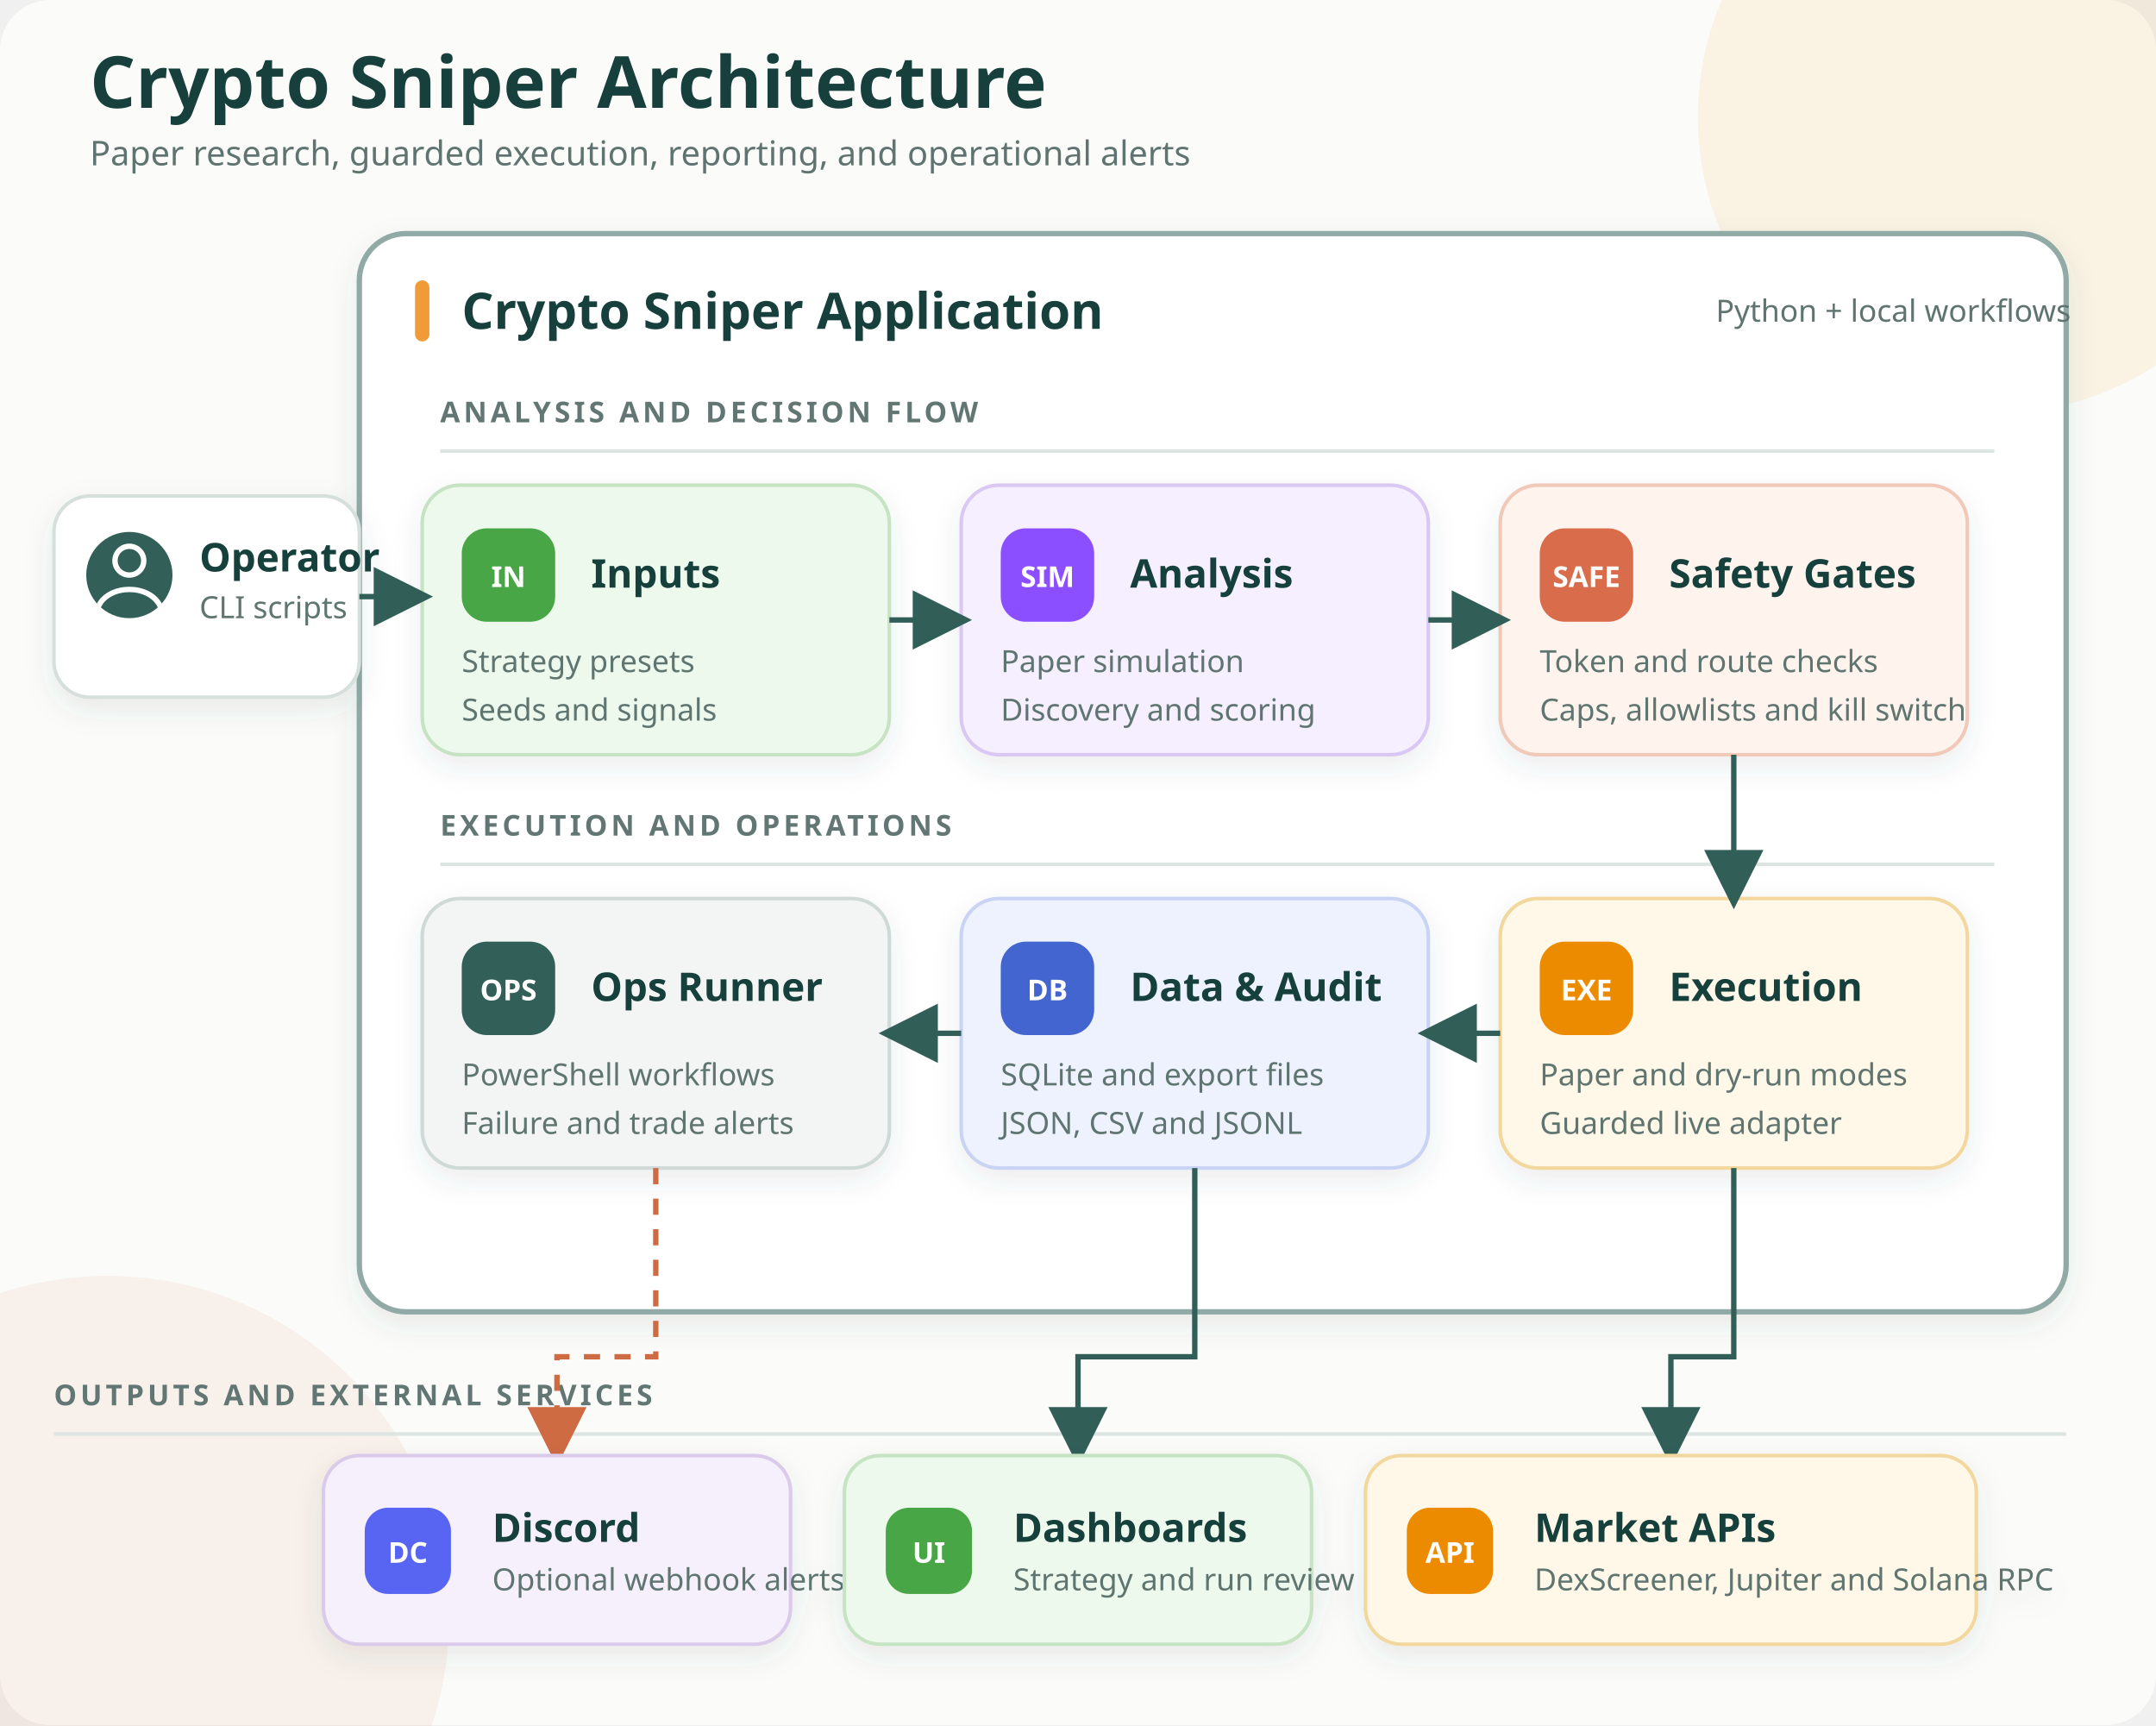
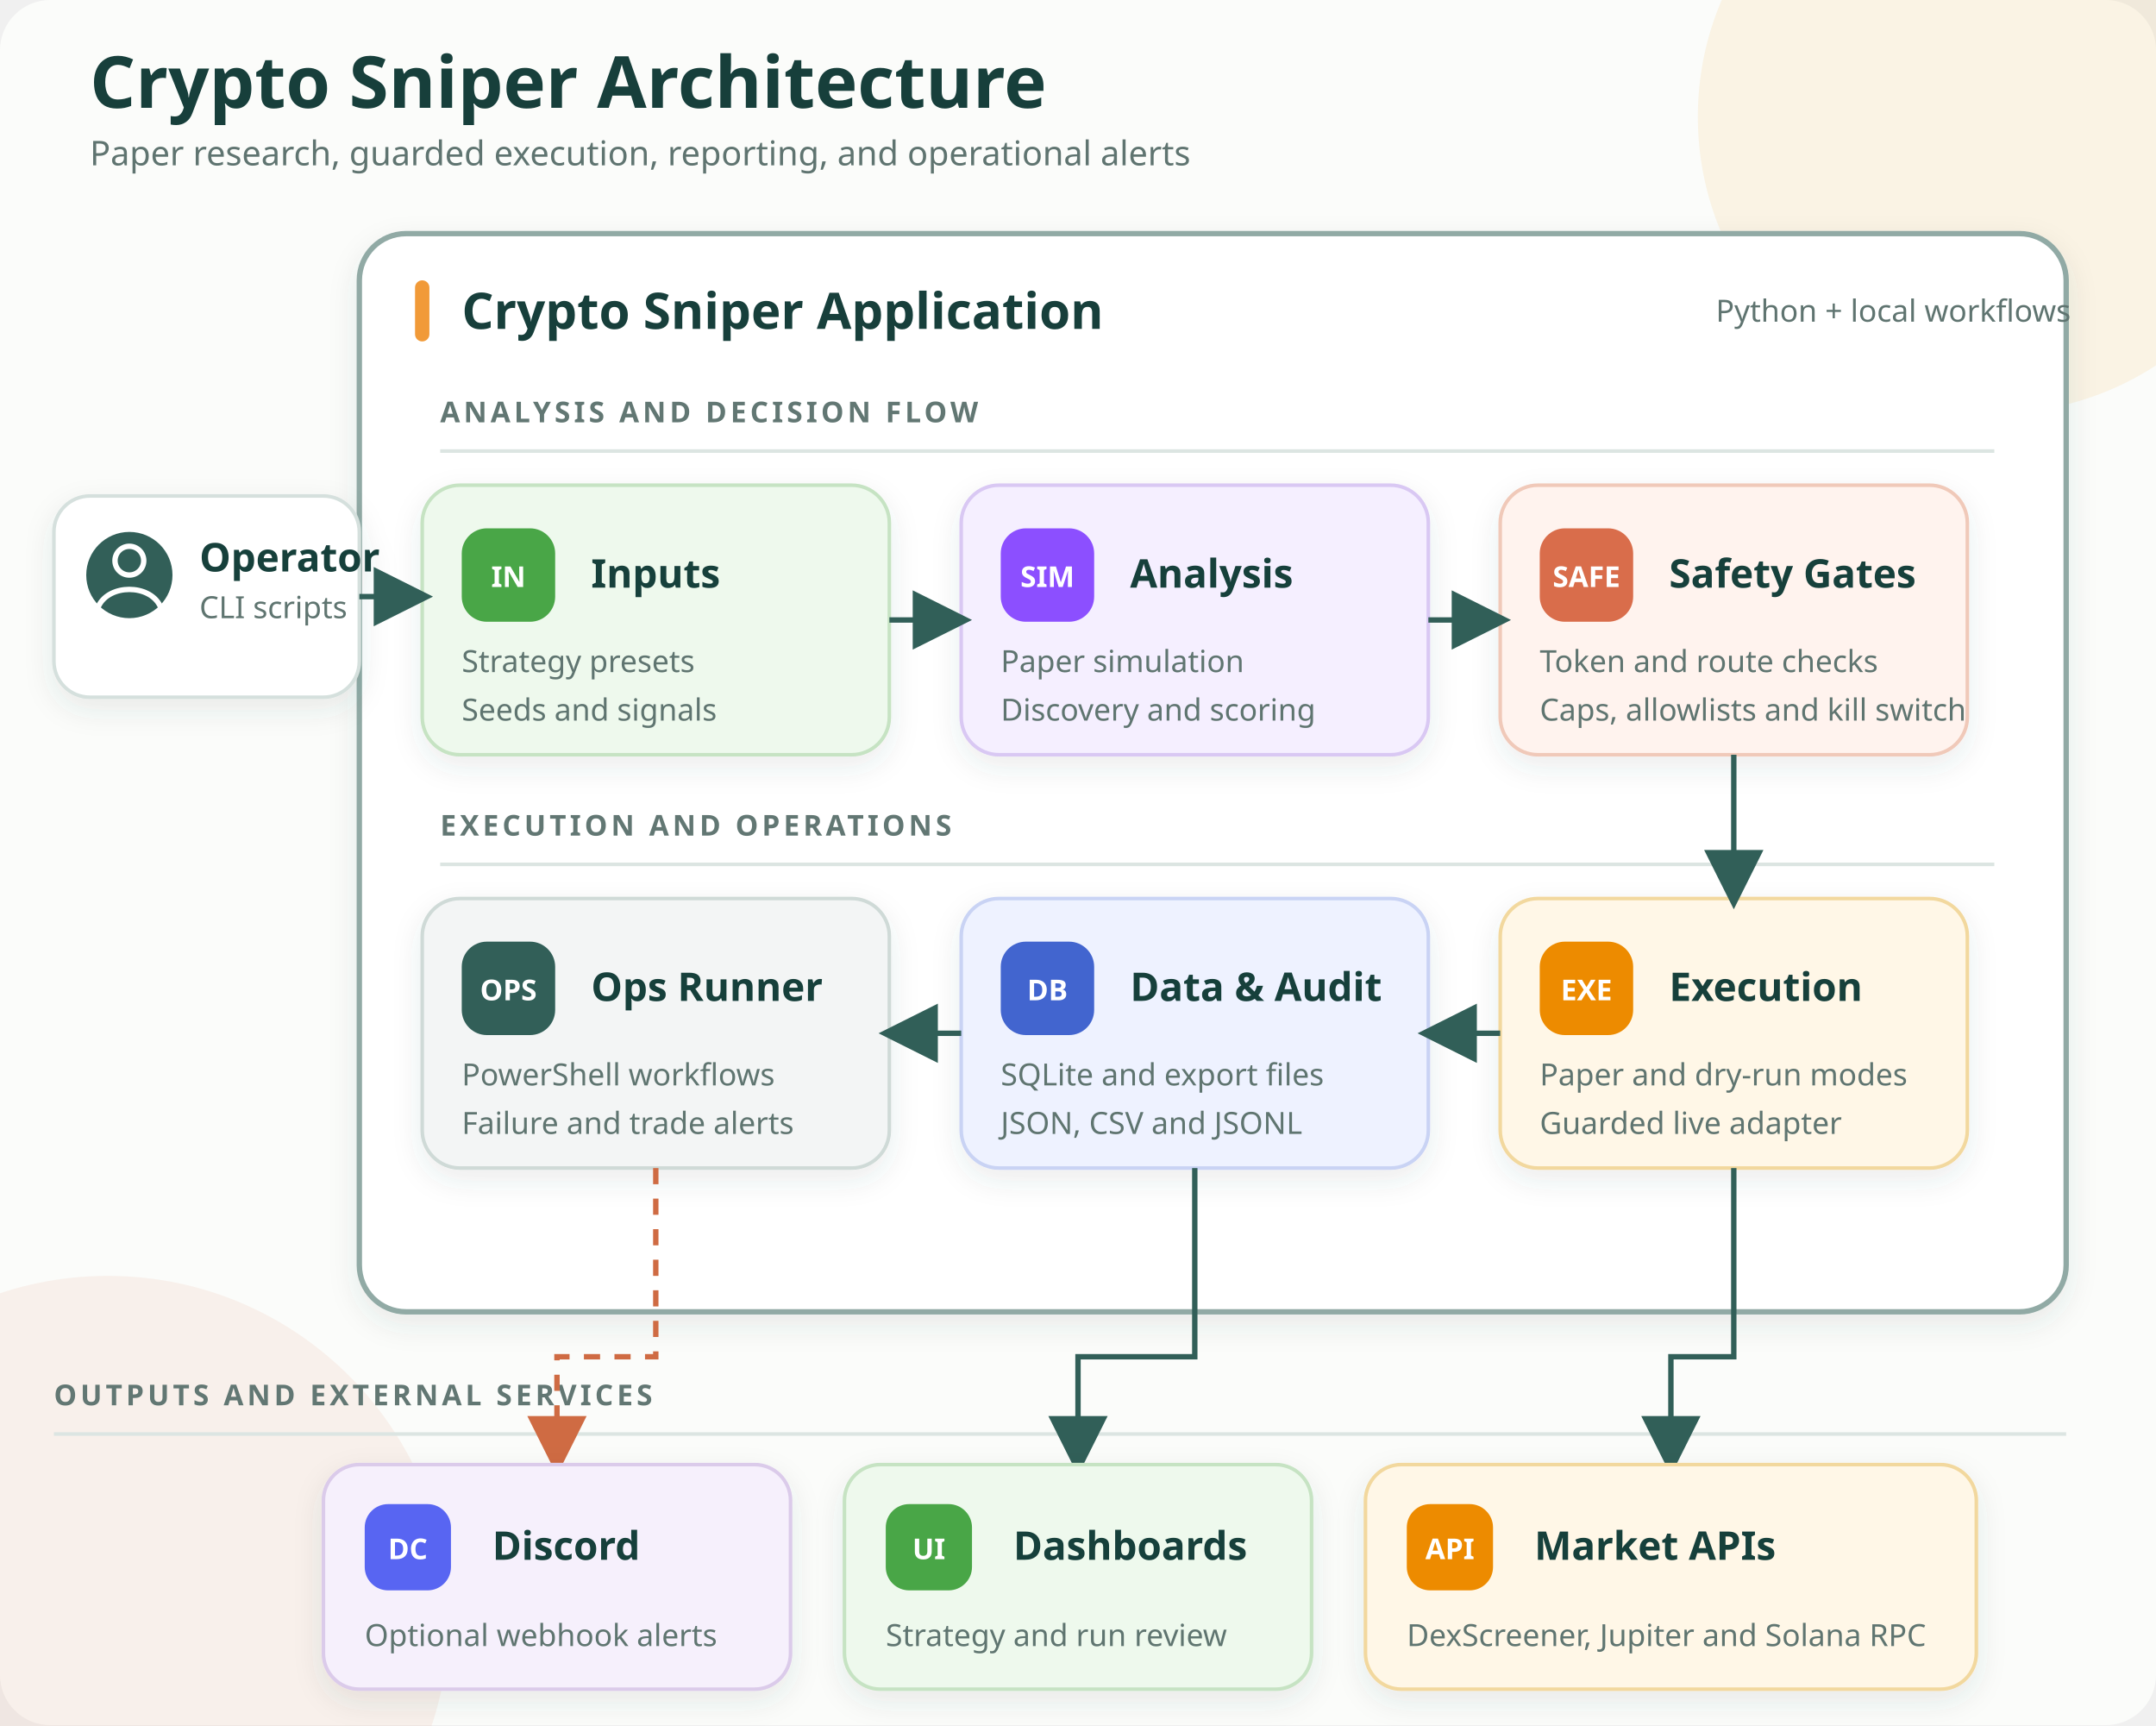
<svg xmlns="http://www.w3.org/2000/svg" viewBox="0 0 1200 960" role="img" aria-labelledby="title description">
  <defs>
    <filter id="shadow" x="-20%" y="-20%" width="140%" height="140%">
      <feDropShadow dx="0" dy="6" stdDeviation="8" flood-color="#31524d" flood-opacity="0.10" />
    </filter>
    <marker id="arrow" markerWidth="11" markerHeight="11" refX="9" refY="5.5" orient="auto">
      <path d="M0,0 L11,5.5 L0,11 Z" fill="#315f58" />
    </marker>
    <marker id="arrow-orange" markerWidth="11" markerHeight="11" refX="9" refY="5.5" orient="auto">
      <path d="M0,0 L11,5.5 L0,11 Z" fill="#cf6b43" />
    </marker>
    <style>
      .page-title { font: 700 40px "Trebuchet MS", sans-serif; fill: #173f3b; }
      .page-subtitle { font: 500 19px "Trebuchet MS", sans-serif; fill: #5f7470; }
      .app-title { font: 700 28px "Trebuchet MS", sans-serif; fill: #173f3b; }
      .section-label { font: 700 16px "Trebuchet MS", sans-serif; letter-spacing: 2px; fill: #627773; }
      .node-title { font: 700 22px "Trebuchet MS", sans-serif; fill: #173f3b; }
      .node-copy { font: 500 17px "Trebuchet MS", sans-serif; fill: #5f7470; }
      .icon-text { font: 700 16px "Trebuchet MS", sans-serif; fill: #fff; text-anchor: middle; dominant-baseline: middle; }
      .flow { fill: none; stroke: #315f58; stroke-width: 3; marker-end: url(#arrow); }
      .optional { fill: none; stroke: #cf6b43; stroke-width: 3; stroke-dasharray: 9 8; marker-end: url(#arrow-orange); }
    </style>
  </defs>
  <rect width="1200" height="960" rx="28" fill="#fbfcfa" />
  <circle cx="1110" cy="65" r="165" fill="#f1c36a" opacity="0.16" />
  <circle cx="60" cy="900" r="190" fill="#e69a79" opacity="0.12" />
  <text x="50" y="60" class="page-title">Crypto Sniper Architecture</text>
  <text x="50" y="92" class="page-subtitle">Paper research, guarded execution, reporting, and operational alerts</text>
  <rect x="200" y="130" width="950" height="600" rx="26" fill="#ffffff" stroke="#91aaa5" stroke-width="3" filter="url(#shadow)" />
  <rect x="231" y="156" width="8" height="34" rx="4" fill="#f19a38" />
  <text x="257" y="183" class="app-title">Crypto Sniper Application</text>
  <text x="955" y="179" class="node-copy">Python + local workflows</text>
  <text x="245" y="235" class="section-label">ANALYSIS AND DECISION FLOW</text>
  <line x1="245" y1="251" x2="1110" y2="251" stroke="#dce5e2" stroke-width="2" />
  <text x="245" y="465" class="section-label">EXECUTION AND OPERATIONS</text>
  <line x1="245" y1="481" x2="1110" y2="481" stroke="#dce5e2" stroke-width="2" />
  <g filter="url(#shadow)">
    <rect x="30" y="276" width="170" height="112" rx="20" fill="#ffffff" stroke="#d5e0dd" stroke-width="2" />
    <circle cx="72" cy="320" r="24" fill="#315f58" />
    <circle cx="72" cy="312" r="8" fill="none" stroke="#fff" stroke-width="3" />
    <path d="M55 337c6-12 28-12 34 0" fill="none" stroke="#fff" stroke-width="3" stroke-linecap="round" />
    <text x="111" y="318" class="node-title">Operator</text>
    <text x="111" y="344" class="node-copy">CLI scripts</text>
  </g>
  <g filter="url(#shadow)">
    <rect x="235" y="270" width="260" height="150" rx="21" fill="#eef9ed" stroke="#c6e3c3" stroke-width="2" />
    <rect x="257" y="294" width="52" height="52" rx="14" fill="#4aa646" />
    <text x="283" y="321" class="icon-text">IN</text>
    <text x="329" y="327" class="node-title">Inputs</text>
    <text x="257" y="374" class="node-copy">Strategy presets</text>
    <text x="257" y="401" class="node-copy">Seeds and signals</text>
  </g>
  <g filter="url(#shadow)">
    <rect x="535" y="270" width="260" height="150" rx="21" fill="#f5efff" stroke="#d9c8f3" stroke-width="2" />
    <rect x="557" y="294" width="52" height="52" rx="14" fill="#8c4fff" />
    <text x="583" y="321" class="icon-text">SIM</text>
    <text x="629" y="327" class="node-title">Analysis</text>
    <text x="557" y="374" class="node-copy">Paper simulation</text>
    <text x="557" y="401" class="node-copy">Discovery and scoring</text>
  </g>
  <g filter="url(#shadow)">
    <rect x="835" y="270" width="260" height="150" rx="21" fill="#fff3ee" stroke="#f0c9b9" stroke-width="2" />
    <rect x="857" y="294" width="52" height="52" rx="14" fill="#d96d4b" />
    <text x="883" y="321" class="icon-text">SAFE</text>
    <text x="929" y="327" class="node-title">Safety Gates</text>
    <text x="857" y="374" class="node-copy">Token and route checks</text>
    <text x="857" y="401" class="node-copy">Caps, allowlists and kill switch</text>
  </g>
  <g filter="url(#shadow)">
    <rect x="235" y="500" width="260" height="150" rx="21" fill="#f3f5f5" stroke="#cfdad7" stroke-width="2" />
    <rect x="257" y="524" width="52" height="52" rx="14" fill="#315f58" />
    <text x="283" y="551" class="icon-text">OPS</text>
    <text x="329" y="557" class="node-title">Ops Runner</text>
    <text x="257" y="604" class="node-copy">PowerShell workflows</text>
    <text x="257" y="631" class="node-copy">Failure and trade alerts</text>
  </g>
  <g filter="url(#shadow)">
    <rect x="535" y="500" width="260" height="150" rx="21" fill="#eef2ff" stroke="#c9d3f4" stroke-width="2" />
    <rect x="557" y="524" width="52" height="52" rx="14" fill="#4265cf" />
    <text x="583" y="551" class="icon-text">DB</text>
    <text x="629" y="557" class="node-title">Data &amp; Audit</text>
    <text x="557" y="604" class="node-copy">SQLite and export files</text>
    <text x="557" y="631" class="node-copy">JSON, CSV and JSONL</text>
  </g>
  <g filter="url(#shadow)">
    <rect x="835" y="500" width="260" height="150" rx="21" fill="#fff7e7" stroke="#f2d89e" stroke-width="2" />
    <rect x="857" y="524" width="52" height="52" rx="14" fill="#ed8b00" />
    <text x="883" y="551" class="icon-text">EXE</text>
    <text x="929" y="557" class="node-title">Execution</text>
    <text x="857" y="604" class="node-copy">Paper and dry-run modes</text>
    <text x="857" y="631" class="node-copy">Guarded live adapter</text>
  </g>
  <path d="M200 332 H235" class="flow" />
  <path d="M495 345 H535" class="flow" />
  <path d="M795 345 H835" class="flow" />
  <path d="M965 420 V500" class="flow" />
  <path d="M835 575 H795" class="flow" />
  <path d="M535 575 H495" class="flow" />
  <text x="30" y="782" class="section-label">OUTPUTS AND EXTERNAL SERVICES</text>
  <line x1="30" y1="798" x2="1150" y2="798" stroke="#dce5e2" stroke-width="2" />
-   <path d="M365 650 V755 H310 V810" class="optional" />
-   <path d="M665 650 V755 H600 V810" class="flow" />
-   <path d="M965 650 V755 H930 V810" class="flow" />
+   <path d="M365 650 V755 H310 V815" class="optional" />
+   <path d="M665 650 V755 H600 V815" class="flow" />
+   <path d="M965 650 V755 H930 V815" class="flow" />
  <g filter="url(#shadow)">
-     <rect x="180" y="810" width="260" height="105" rx="20" fill="#f6f0fc" stroke="#dbcbea" stroke-width="2" />
-     <rect x="203" y="839" width="48" height="48" rx="13" fill="#5865f2" />
-     <text x="227" y="864" class="icon-text">DC</text>
-     <text x="274" y="858" class="node-title">Discord</text>
-     <text x="274" y="885" class="node-copy">Optional webhook alerts</text>
+     <rect x="180" y="815" width="260" height="125" rx="20" fill="#f6f0fc" stroke="#dbcbea" stroke-width="2" />
+     <rect x="203" y="837" width="48" height="48" rx="13" fill="#5865f2" />
+     <text x="227" y="862" class="icon-text">DC</text>
+     <text x="274" y="868" class="node-title">Discord</text>
+     <text x="203" y="916" class="node-copy">Optional webhook alerts</text>
  </g>
  <g filter="url(#shadow)">
-     <rect x="470" y="810" width="260" height="105" rx="20" fill="#eef9ed" stroke="#c6e3c3" stroke-width="2" />
-     <rect x="493" y="839" width="48" height="48" rx="13" fill="#4aa646" />
-     <text x="517" y="864" class="icon-text">UI</text>
-     <text x="564" y="858" class="node-title">Dashboards</text>
-     <text x="564" y="885" class="node-copy">Strategy and run review</text>
+     <rect x="470" y="815" width="260" height="125" rx="20" fill="#eef9ed" stroke="#c6e3c3" stroke-width="2" />
+     <rect x="493" y="837" width="48" height="48" rx="13" fill="#4aa646" />
+     <text x="517" y="862" class="icon-text">UI</text>
+     <text x="564" y="868" class="node-title">Dashboards</text>
+     <text x="493" y="916" class="node-copy">Strategy and run review</text>
  </g>
  <g filter="url(#shadow)">
-     <rect x="760" y="810" width="340" height="105" rx="20" fill="#fff7e7" stroke="#f2d89e" stroke-width="2" />
-     <rect x="783" y="839" width="48" height="48" rx="13" fill="#ed8b00" />
-     <text x="807" y="864" class="icon-text">API</text>
-     <text x="854" y="858" class="node-title">Market APIs</text>
-     <text x="854" y="885" class="node-copy">DexScreener, Jupiter and Solana RPC</text>
+     <rect x="760" y="815" width="340" height="125" rx="20" fill="#fff7e7" stroke="#f2d89e" stroke-width="2" />
+     <rect x="783" y="837" width="48" height="48" rx="13" fill="#ed8b00" />
+     <text x="807" y="862" class="icon-text">API</text>
+     <text x="854" y="868" class="node-title">Market APIs</text>
+     <text x="783" y="916" class="node-copy">DexScreener, Jupiter and Solana RPC</text>
  </g>
</svg>
